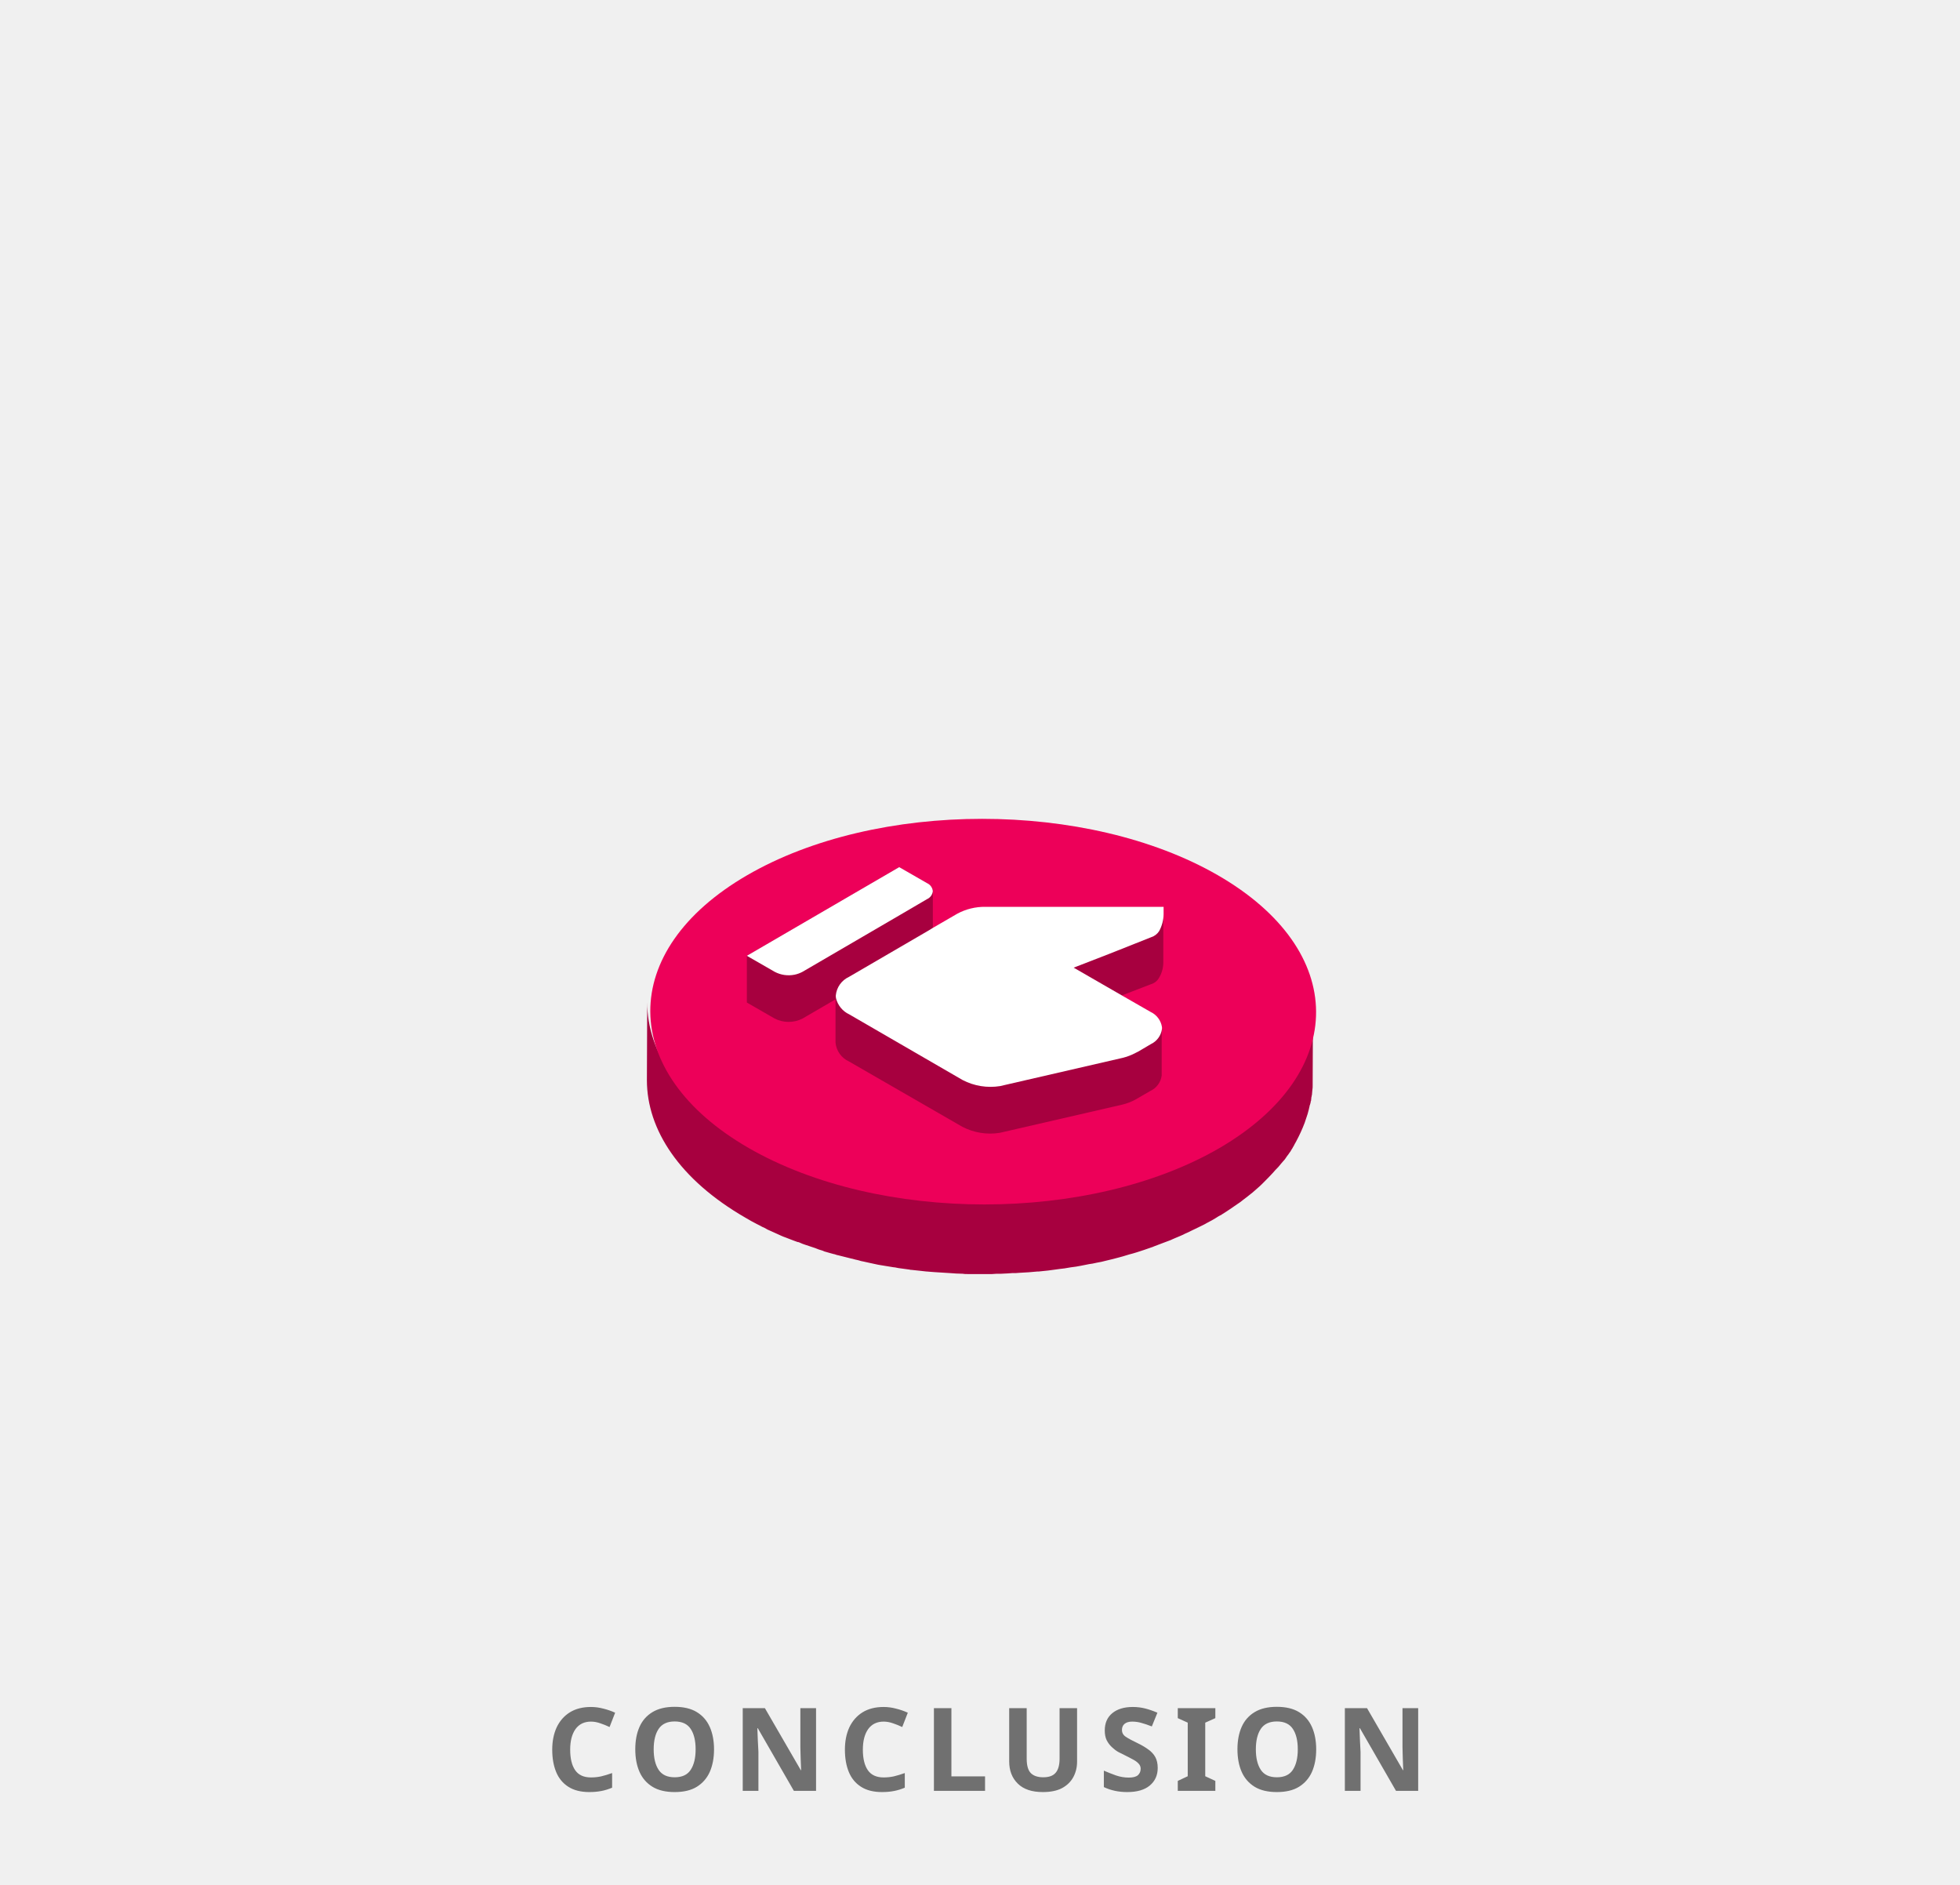
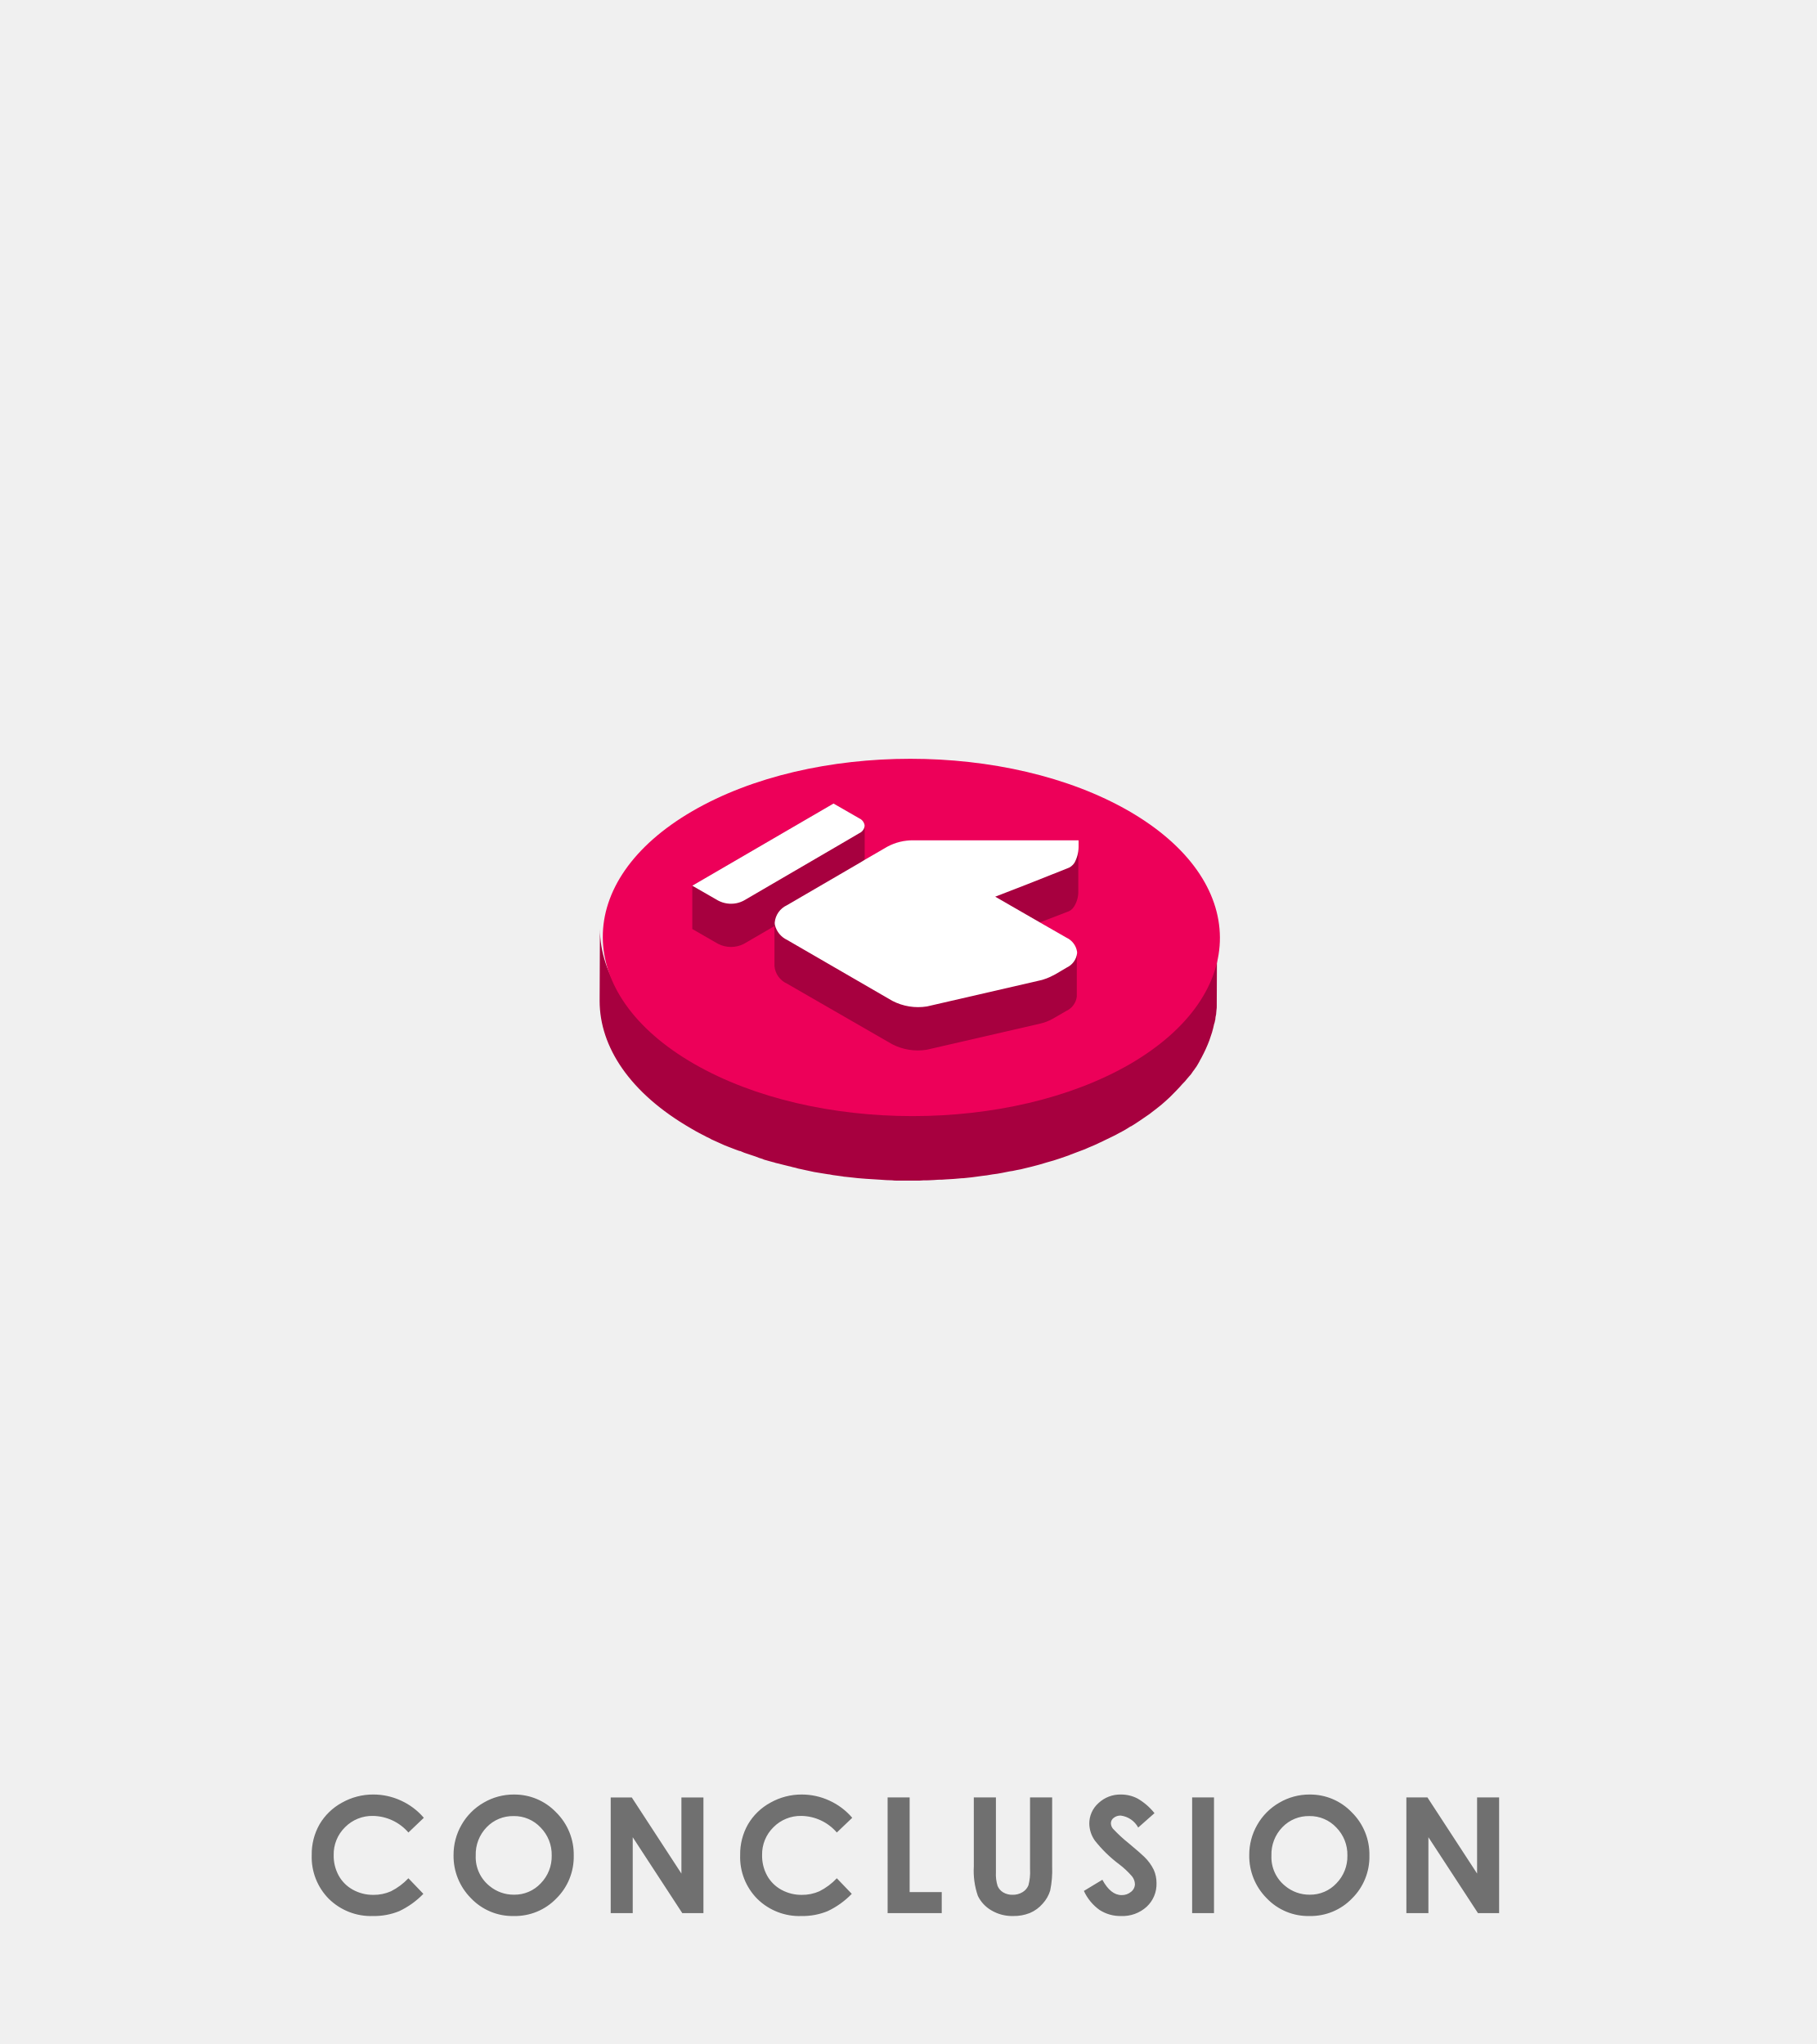
- <svg xmlns="http://www.w3.org/2000/svg" viewBox="0 0 203 195.198">
+ <svg xmlns="http://www.w3.org/2000/svg" viewBox="0 0 203 228.424">
  <defs>
    <style>
      .cls-1 {
        fill: rgba(255,255,255,0);
      }

      .cls-2 {
        fill: #a7003f;
      }

      .cls-3 {
        fill: #ed0059;
      }

      .cls-4 {
        fill: #fff;
      }

      .cls-5 {
        fill: #707070;
-         font-size: 12px;
-         font-family: CenturyGothic-Bold, Century Gothic;
-         font-weight: 700;
-         letter-spacing: 0.1em;
      }
    </style>
  </defs>
-   <g id="Group_40348" data-name="Group 40348" transform="translate(-4369 664.797)">
-     <rect id="Rectangle_1225" data-name="Rectangle 1225" class="cls-1" width="203" height="195.198" transform="translate(4369 -664.797)" />
-     <g id="Group_40346" data-name="Group 40346" transform="translate(-600.647 5)">
+   <g id="Group_40393" data-name="Group 40393" transform="translate(-4369 1475.797)">
+     <rect id="Rectangle_1223" data-name="Rectangle 1223" class="cls-1" width="203" height="228.424" transform="translate(4369 -1475.797)" />
+     <g id="Group_39190" data-name="Group 39190" transform="translate(-600.647 -806)">
      <path id="Path_136034" data-name="Path 136034" class="cls-2" d="M68.988,608.666l-.033,8.122v.3a2.509,2.509,0,0,1-.033.5c0,.133-.033.232-.033.365a.42.42,0,0,1-.033.2.3.3,0,0,1-.033.166c0,.133-.033.232-.033.332a.122.122,0,0,1-.033.1.968.968,0,0,1-.066.3c0,.033,0,.066-.033.066v.033c-.066.3-.133.6-.232.928l-.3.9a15.905,15.905,0,0,1-.862,1.89c0,.033-.033.033-.033.066-.033.066-.1.166-.133.232l-.1.2a1.442,1.442,0,0,0-.133.232,2.914,2.914,0,0,0-.2.332c-.033.033-.066.1-.1.133a3.466,3.466,0,0,1-.265.365c-.033.033-.033.066-.066.1a2.5,2.5,0,0,1-.365.464c-.066.066-.133.166-.2.232a5.1,5.1,0,0,1-.564.63c-.1.1-.166.2-.265.3-.3.331-.6.63-.928.961l-.2.2c-.3.3-.63.564-.961.862-.332.265-.7.564-1.061.829a4.744,4.744,0,0,1-.5.365c-.53.365-1.094.763-1.691,1.127a.172.172,0,0,1-.133.066c-.133.066-.265.166-.431.265-.265.166-.564.331-.829.464a.1.1,0,0,1-.066.033c-.265.166-.564.3-.829.431h0c-.265.133-.564.265-.829.4-.1.033-.166.1-.265.133-.2.1-.4.166-.564.265-.1.033-.2.1-.3.133-.2.1-.431.166-.63.265-.1.033-.2.1-.3.133-.033,0-.033.033-.066.033l-.8.3c-.332.133-.63.232-.961.365-.033,0-.033.033-.066.033-.332.1-.63.232-.961.332-.5.166-.995.332-1.525.464-.232.066-.464.133-.663.2-.133.033-.265.066-.365.1-.2.066-.431.1-.63.166-.265.066-.53.133-.829.2a6.272,6.272,0,0,1-.762.166c-.066,0-.1.033-.166.033a5.624,5.624,0,0,1-.729.133c-.265.066-.564.1-.829.166-.365.066-.7.133-1.061.166-.066,0-.133.033-.2.033a8.955,8.955,0,0,1-.928.133c-.4.066-.8.1-1.227.166-.332.033-.63.066-.961.1h-.133c-.6.066-1.193.1-1.823.133a6.39,6.39,0,0,1-.8.033c-.166,0-.3.033-.464.033-.232,0-.464.033-.663.033h-.066a8.081,8.081,0,0,0-.9.033H33.218a2.853,2.853,0,0,1-.53-.033c-.431,0-.862-.033-1.293-.066l-1.591-.1c-.3-.033-.564-.033-.829-.066h-.033c-.5-.066-.995-.1-1.525-.166a.648.648,0,0,1-.232-.033c-.232-.033-.5-.066-.729-.1a6.628,6.628,0,0,1-.8-.133h-.066c-.564-.1-1.094-.166-1.624-.265-.3-.066-.6-.133-.928-.2-.2-.033-.4-.1-.6-.133a3.1,3.1,0,0,1-.53-.133,6.465,6.465,0,0,1-.663-.166h-.033l-.8-.2c-.166-.033-.365-.1-.53-.133a2.443,2.443,0,0,1-.464-.133h-.033c-.3-.066-.564-.166-.829-.232a1.186,1.186,0,0,1-.365-.133,5.148,5.148,0,0,1-.762-.265c-.332-.1-.663-.232-.995-.331a4.437,4.437,0,0,1-.6-.232.479.479,0,0,0-.232-.066c-.133-.033-.232-.1-.365-.133-.1-.033-.166-.066-.265-.1-.2-.066-.4-.166-.6-.232-.3-.1-.564-.232-.862-.365-.232-.1-.431-.2-.663-.3a4.126,4.126,0,0,1-.663-.331,3.044,3.044,0,0,1-.464-.232,3.08,3.08,0,0,0-.332-.166c-.4-.2-.8-.431-1.193-.663C3.381,626.866,0,621.694,0,616.556L.033,608.5c0,5.138,3.381,10.277,10.178,14.189.4.232.8.431,1.193.663a3.092,3.092,0,0,0,.332.166c.133.066.3.166.464.232.232.1.464.232.663.332s.431.2.663.3c.033,0,.033.033.066.033a5.1,5.1,0,0,0,.63.265l.7.3.3.1c.033,0,.066.033.133.033.265.1.564.232.862.332a.1.1,0,0,1,.066.033c.3.1.564.2.862.3a1.62,1.62,0,0,1,.365.133c.265.1.5.166.762.265.033,0,.066.033.133.033l.995.3h.033c.3.066.6.166.9.232s.6.166.9.232h.033c.2.066.431.1.663.166a3.1,3.1,0,0,1,.53.133c.2.033.4.1.6.133,1.127.232,2.254.431,3.415.6h.033c.53.066,1.094.133,1.624.2.564.066,1.127.133,1.691.166.3.033.564.033.829.066q1.193.1,2.387.1c.53.033,1.094.033,1.624.033h.829a6.944,6.944,0,0,0,.829-.033c.265-.033.564,0,.829-.033.265,0,.53-.033.8-.033h.1c.265,0,.5-.033.762-.033.6-.033,1.16-.1,1.724-.133h.033c.332-.033.63-.066.928-.1.4-.033.829-.1,1.227-.166.365-.033.7-.1,1.061-.166.066,0,.133-.033.2-.033.265-.033.53-.1.8-.133a.2.2,0,0,0,.133-.033.251.251,0,0,0,.133-.033l.6-.1c.166-.033.365-.066.53-.1a5.282,5.282,0,0,0,.7-.166c1.028-.232,2.022-.464,3.017-.762.2-.066.431-.133.63-.2.332-.1.63-.2.961-.3.066-.033.133-.033.2-.066a6.932,6.932,0,0,0,.762-.265c.033,0,.033-.033.066-.033.332-.1.63-.232.961-.365l.8-.3c.033,0,.033-.033.066-.033l.5-.2a1.176,1.176,0,0,0,.3-.133c.166-.066.332-.133.464-.2.232-.1.5-.232.729-.332a.116.116,0,0,0,.066-.033c.265-.133.564-.265.829-.4h0c.3-.133.564-.3.829-.431a.116.116,0,0,0,.066-.033c.3-.166.564-.3.829-.464a3.028,3.028,0,0,0,.431-.265,16.483,16.483,0,0,0,1.492-.961c.133-.1.3-.2.431-.3.166-.133.365-.265.53-.4.332-.232.63-.5.928-.729a5.753,5.753,0,0,0,.5-.431,2.866,2.866,0,0,0,.464-.431c.1-.066.166-.166.265-.232.3-.3.6-.6.862-.9.1-.1.166-.2.265-.3a6.968,6.968,0,0,0,.464-.564c0-.033.033-.033.033-.066.066-.1.133-.166.2-.265.133-.166.232-.3.365-.464.033-.033.066-.066.066-.1l.2-.3.2-.3c.033-.033.066-.1.1-.133.066-.133.166-.232.232-.365s.166-.265.232-.4a15.039,15.039,0,0,0,.928-1.956l.3-.9c.033-.1.066-.232.1-.331a1.178,1.178,0,0,0,.066-.332,1.41,1.41,0,0,0,.066-.365h0a1.665,1.665,0,0,0,.066-.4,1.128,1.128,0,0,0,.033-.332.2.2,0,0,1,.033-.133c0-.066.033-.166.033-.232,0-.1.033-.232.033-.332,0-.166.033-.332.033-.464v-.033A.492.492,0,0,0,68.988,608.666Z" transform="translate(5036.647 -1174.5)" />
      <path id="Path_136035" data-name="Path 136035" class="cls-3" d="M59.018,582.563c-13.426,7.791-35.24,7.791-48.766,0s-13.592-20.454-.166-28.245,35.24-7.791,48.766,0C72.345,562.109,72.411,574.739,59.018,582.563Z" transform="translate(5036.938 -1133.475)" />
      <g id="Group_40327" data-name="Group 40327" transform="translate(5047 -580)">
        <path id="Path_136036" data-name="Path 136036" class="cls-2" d="M56.6,565.744a5.983,5.983,0,0,0-2.884.7l-2.553,1.492v-3.846a1.015,1.015,0,0,0-.6-.829L47.68,561.6,31.9,570.783v4.84l2.884,1.658a3.161,3.161,0,0,0,2.884,0l3.415-1.989v4.475a2.383,2.383,0,0,0,1.392,1.956l11.736,6.763a6.247,6.247,0,0,0,3.879.63L70.754,586.2a5.3,5.3,0,0,0,1.392-.53l1.558-.9a2.037,2.037,0,0,0,1.16-1.591v-5.006a2.037,2.037,0,0,0-1.193-1.591l-2.95-1.691,3.017-1.16a1.4,1.4,0,0,0,.829-.63,3.115,3.115,0,0,0,.464-1.757v-5.6H56.6Z" transform="translate(-31.9 -561.6)" />
        <g id="Group_40326" data-name="Group 40326" transform="translate(0 0)">
          <path id="Path_136037" data-name="Path 136037" class="cls-4" d="M51.161,564.086a1.015,1.015,0,0,1-.6.829l-2.718,1.591-10.178,5.934a3.061,3.061,0,0,1-.829.3,3.094,3.094,0,0,1-2.055-.3L31.9,570.783,47.68,561.6l2.884,1.658A1.015,1.015,0,0,1,51.161,564.086Z" transform="translate(-31.9 -561.6)" />
          <path id="Path_136038" data-name="Path 136038" class="cls-4" d="M88.011,578.873l-3.68,1.426,5.006,2.884,2.95,1.691a2.086,2.086,0,0,1,1.193,1.591v.166a2.036,2.036,0,0,1-1.16,1.591l-1.293.763-.265.133a5.787,5.787,0,0,1-1.392.53l-12.664,2.917a6.247,6.247,0,0,1-3.879-.63L61.888,585.6l-.8-.464a2.5,2.5,0,0,1-1.359-1.624,1.128,1.128,0,0,1-.033-.332,2.362,2.362,0,0,1,1.359-1.923l8.255-4.807.431-.265L72.3,574.7a5.983,5.983,0,0,1,2.884-.7H93.647v.762a3.762,3.762,0,0,1-.464,1.757,1.536,1.536,0,0,1-.829.63Z" transform="translate(-50.484 -569.889)" />
        </g>
      </g>
    </g>
-     <text id="CONCLUSION" class="cls-5" transform="translate(4397 -491.341)">
-       <tspan x="28.493" y="12">CONCLUSION</tspan>
-     </text>
+     <path id="Path_136047" data-name="Path 136047" class="cls-5" d="M-54.128-10.652l-1.723,1.644a5.338,5.338,0,0,0-3.955-1.854A4.254,4.254,0,0,0-62.931-9.6a4.232,4.232,0,0,0-1.27,3.12,4.605,4.605,0,0,0,.563,2.294A4.028,4.028,0,0,0-62.047-2.61a4.625,4.625,0,0,0,2.285.571,4.717,4.717,0,0,0,1.96-.4,7.022,7.022,0,0,0,1.951-1.455l1.67,1.74A9.16,9.16,0,0,1-56.888-.215,7.391,7.391,0,0,1-59.8.325a6.7,6.7,0,0,1-4.935-1.912,6.618,6.618,0,0,1-1.92-4.9,6.706,6.706,0,0,1,.875-3.437,6.5,6.5,0,0,1,2.5-2.417,7.064,7.064,0,0,1,3.511-.914,7.332,7.332,0,0,1,3.081.677A7.368,7.368,0,0,1-54.128-10.652Zm10.062-2.6a6.414,6.414,0,0,1,4.715,1.986,6.612,6.612,0,0,1,1.973,4.843,6.538,6.538,0,0,1-1.947,4.79A6.411,6.411,0,0,1-44.049.325a6.409,6.409,0,0,1-4.834-2.013,6.682,6.682,0,0,1-1.925-4.781,6.71,6.71,0,0,1,.9-3.41,6.636,6.636,0,0,1,2.465-2.465A6.624,6.624,0,0,1-44.067-13.254Zm-.026,2.408A4.052,4.052,0,0,0-47.108-9.6a4.348,4.348,0,0,0-1.222,3.173,4.137,4.137,0,0,0,1.538,3.393,4.214,4.214,0,0,0,2.742.976A4,4,0,0,0-41.07-3.322a4.3,4.3,0,0,0,1.23-3.12,4.321,4.321,0,0,0-1.239-3.125A4.04,4.04,0,0,0-44.093-10.846Zm10.844-2.083h2.355l5.546,8.508v-8.508h2.461V0h-2.364l-5.537-8.481V0h-2.461ZM-6.26-10.652-7.982-9.009a5.338,5.338,0,0,0-3.955-1.854A4.254,4.254,0,0,0-15.062-9.6a4.232,4.232,0,0,0-1.27,3.12,4.605,4.605,0,0,0,.563,2.294A4.028,4.028,0,0,0-14.179-2.61a4.625,4.625,0,0,0,2.285.571,4.717,4.717,0,0,0,1.96-.4A7.022,7.022,0,0,0-7.982-3.894l1.67,1.74A9.16,9.16,0,0,1-9.019-.215a7.391,7.391,0,0,1-2.909.541,6.7,6.7,0,0,1-4.935-1.912,6.618,6.618,0,0,1-1.92-4.9,6.706,6.706,0,0,1,.875-3.437,6.5,6.5,0,0,1,2.5-2.417,7.064,7.064,0,0,1,3.511-.914,7.332,7.332,0,0,1,3.081.677A7.368,7.368,0,0,1-6.26-10.652Zm3.953-2.276H.155V-2.347H3.741V0H-2.306Zm9.631,0h2.47v8.367a4.341,4.341,0,0,0,.189,1.529,1.523,1.523,0,0,0,.624.716,1.964,1.964,0,0,0,1.05.268,2.045,2.045,0,0,0,1.121-.3,1.574,1.574,0,0,0,.65-.76,5.651,5.651,0,0,0,.18-1.762v-8.06h2.47v7.708a11.18,11.18,0,0,1-.22,2.707,3.837,3.837,0,0,1-.839,1.459A3.9,3.9,0,0,1,13.591-.013a4.844,4.844,0,0,1-1.881.338A4.549,4.549,0,0,1,9.263-.321a3.758,3.758,0,0,1-1.49-1.617,8.538,8.538,0,0,1-.448-3.283Zm20.187,1.758L25.692-9.562A2.579,2.579,0,0,0,23.741-10.9a1.185,1.185,0,0,0-.791.259.755.755,0,0,0-.308.584,1,1,0,0,0,.22.615,16.7,16.7,0,0,0,1.8,1.661Q26.07-6.6,26.369-6.293a5.148,5.148,0,0,1,1.059,1.446A3.615,3.615,0,0,1,27.74-3.34a3.458,3.458,0,0,1-1.1,2.628A4,4,0,0,1,23.776.325a4.259,4.259,0,0,1-2.4-.677,5.344,5.344,0,0,1-1.753-2.127l2.065-1.248q.932,1.714,2.145,1.714a1.577,1.577,0,0,0,1.063-.369,1.1,1.1,0,0,0,.431-.853A1.473,1.473,0,0,0,25-4.113a9.386,9.386,0,0,0-1.433-1.345,14.464,14.464,0,0,1-2.725-2.659,3.381,3.381,0,0,1-.615-1.868,3.056,3.056,0,0,1,1.024-2.307,3.549,3.549,0,0,1,2.527-.962,3.983,3.983,0,0,1,1.841.448A6.709,6.709,0,0,1,27.512-11.171Zm4.208-1.758h2.443V0H31.72Zm13.12-.325a6.414,6.414,0,0,1,4.715,1.986,6.612,6.612,0,0,1,1.973,4.843,6.538,6.538,0,0,1-1.947,4.79A6.411,6.411,0,0,1,44.858.325a6.409,6.409,0,0,1-4.834-2.013A6.682,6.682,0,0,1,38.1-6.469a6.71,6.71,0,0,1,.9-3.41,6.636,6.636,0,0,1,2.465-2.465A6.624,6.624,0,0,1,44.84-13.254Zm-.026,2.408A4.052,4.052,0,0,0,41.8-9.6a4.348,4.348,0,0,0-1.222,3.173,4.137,4.137,0,0,0,1.538,3.393,4.214,4.214,0,0,0,2.742.976,4,4,0,0,0,2.979-1.266,4.3,4.3,0,0,0,1.23-3.12,4.321,4.321,0,0,0-1.239-3.125A4.04,4.04,0,0,0,44.814-10.846Zm10.844-2.083h2.355l5.546,8.508v-8.508H66.02V0H63.656L58.119-8.481V0H55.658Z" transform="translate(4470.485 -1262)" />
  </g>
</svg>
